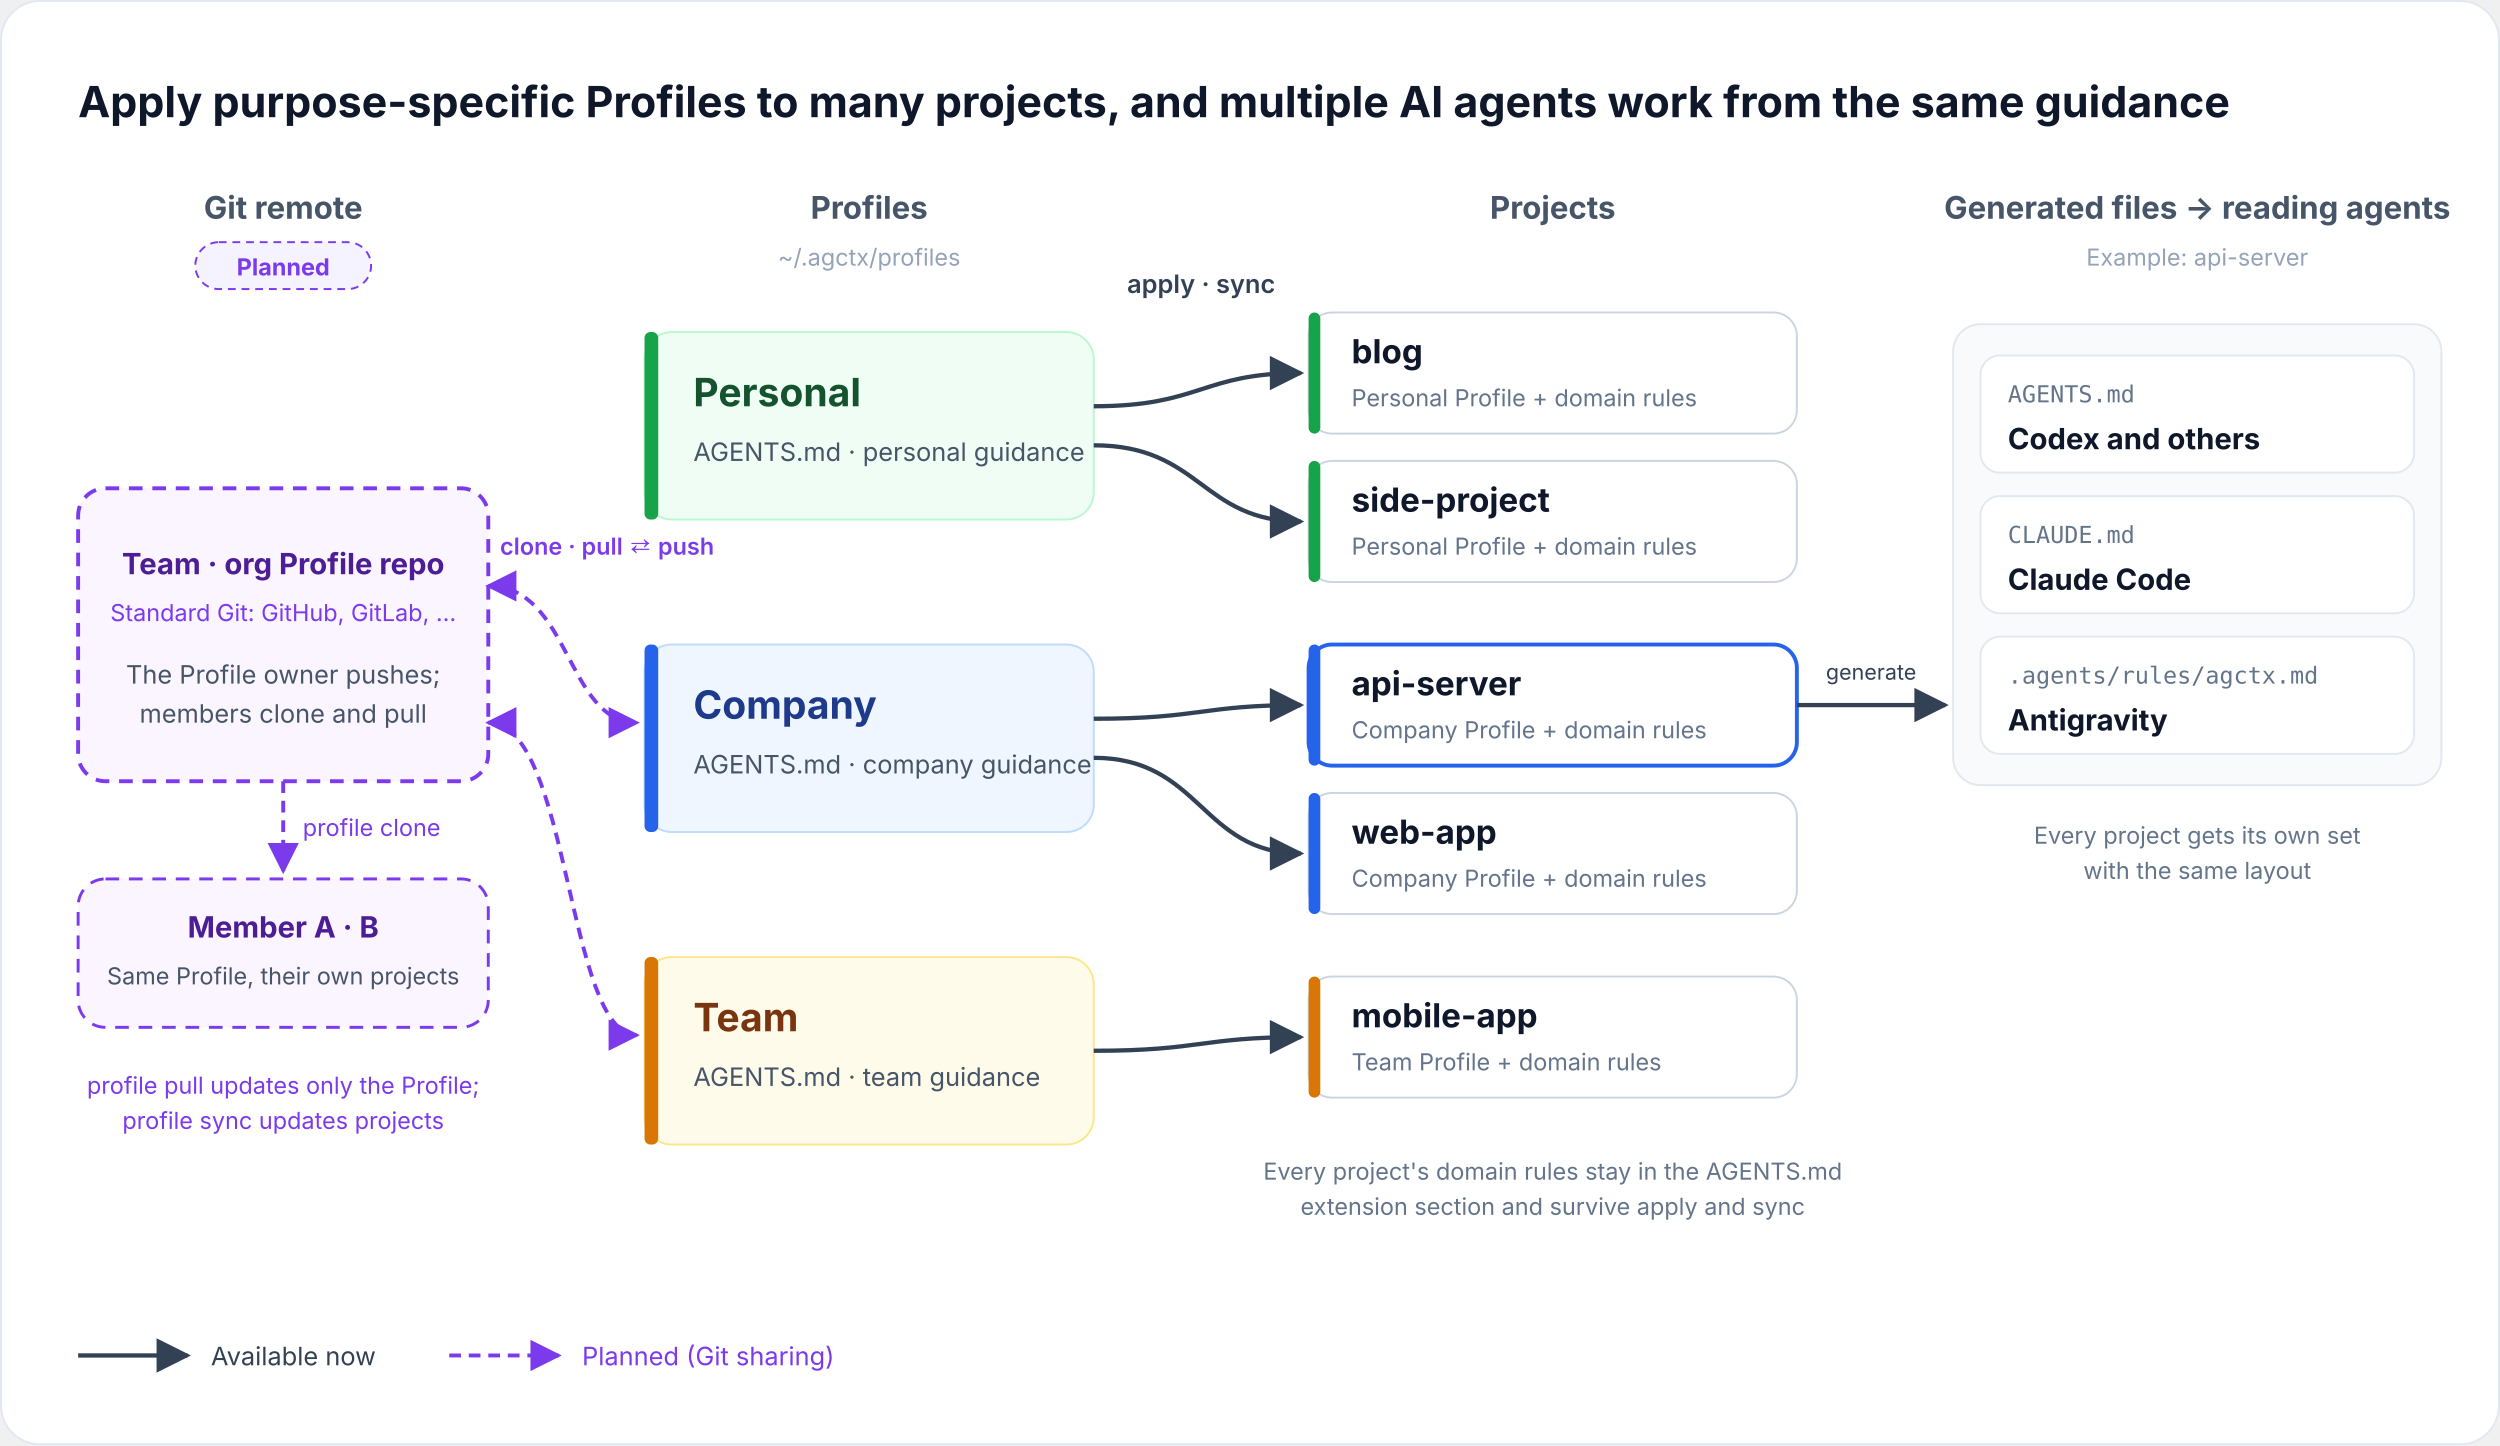
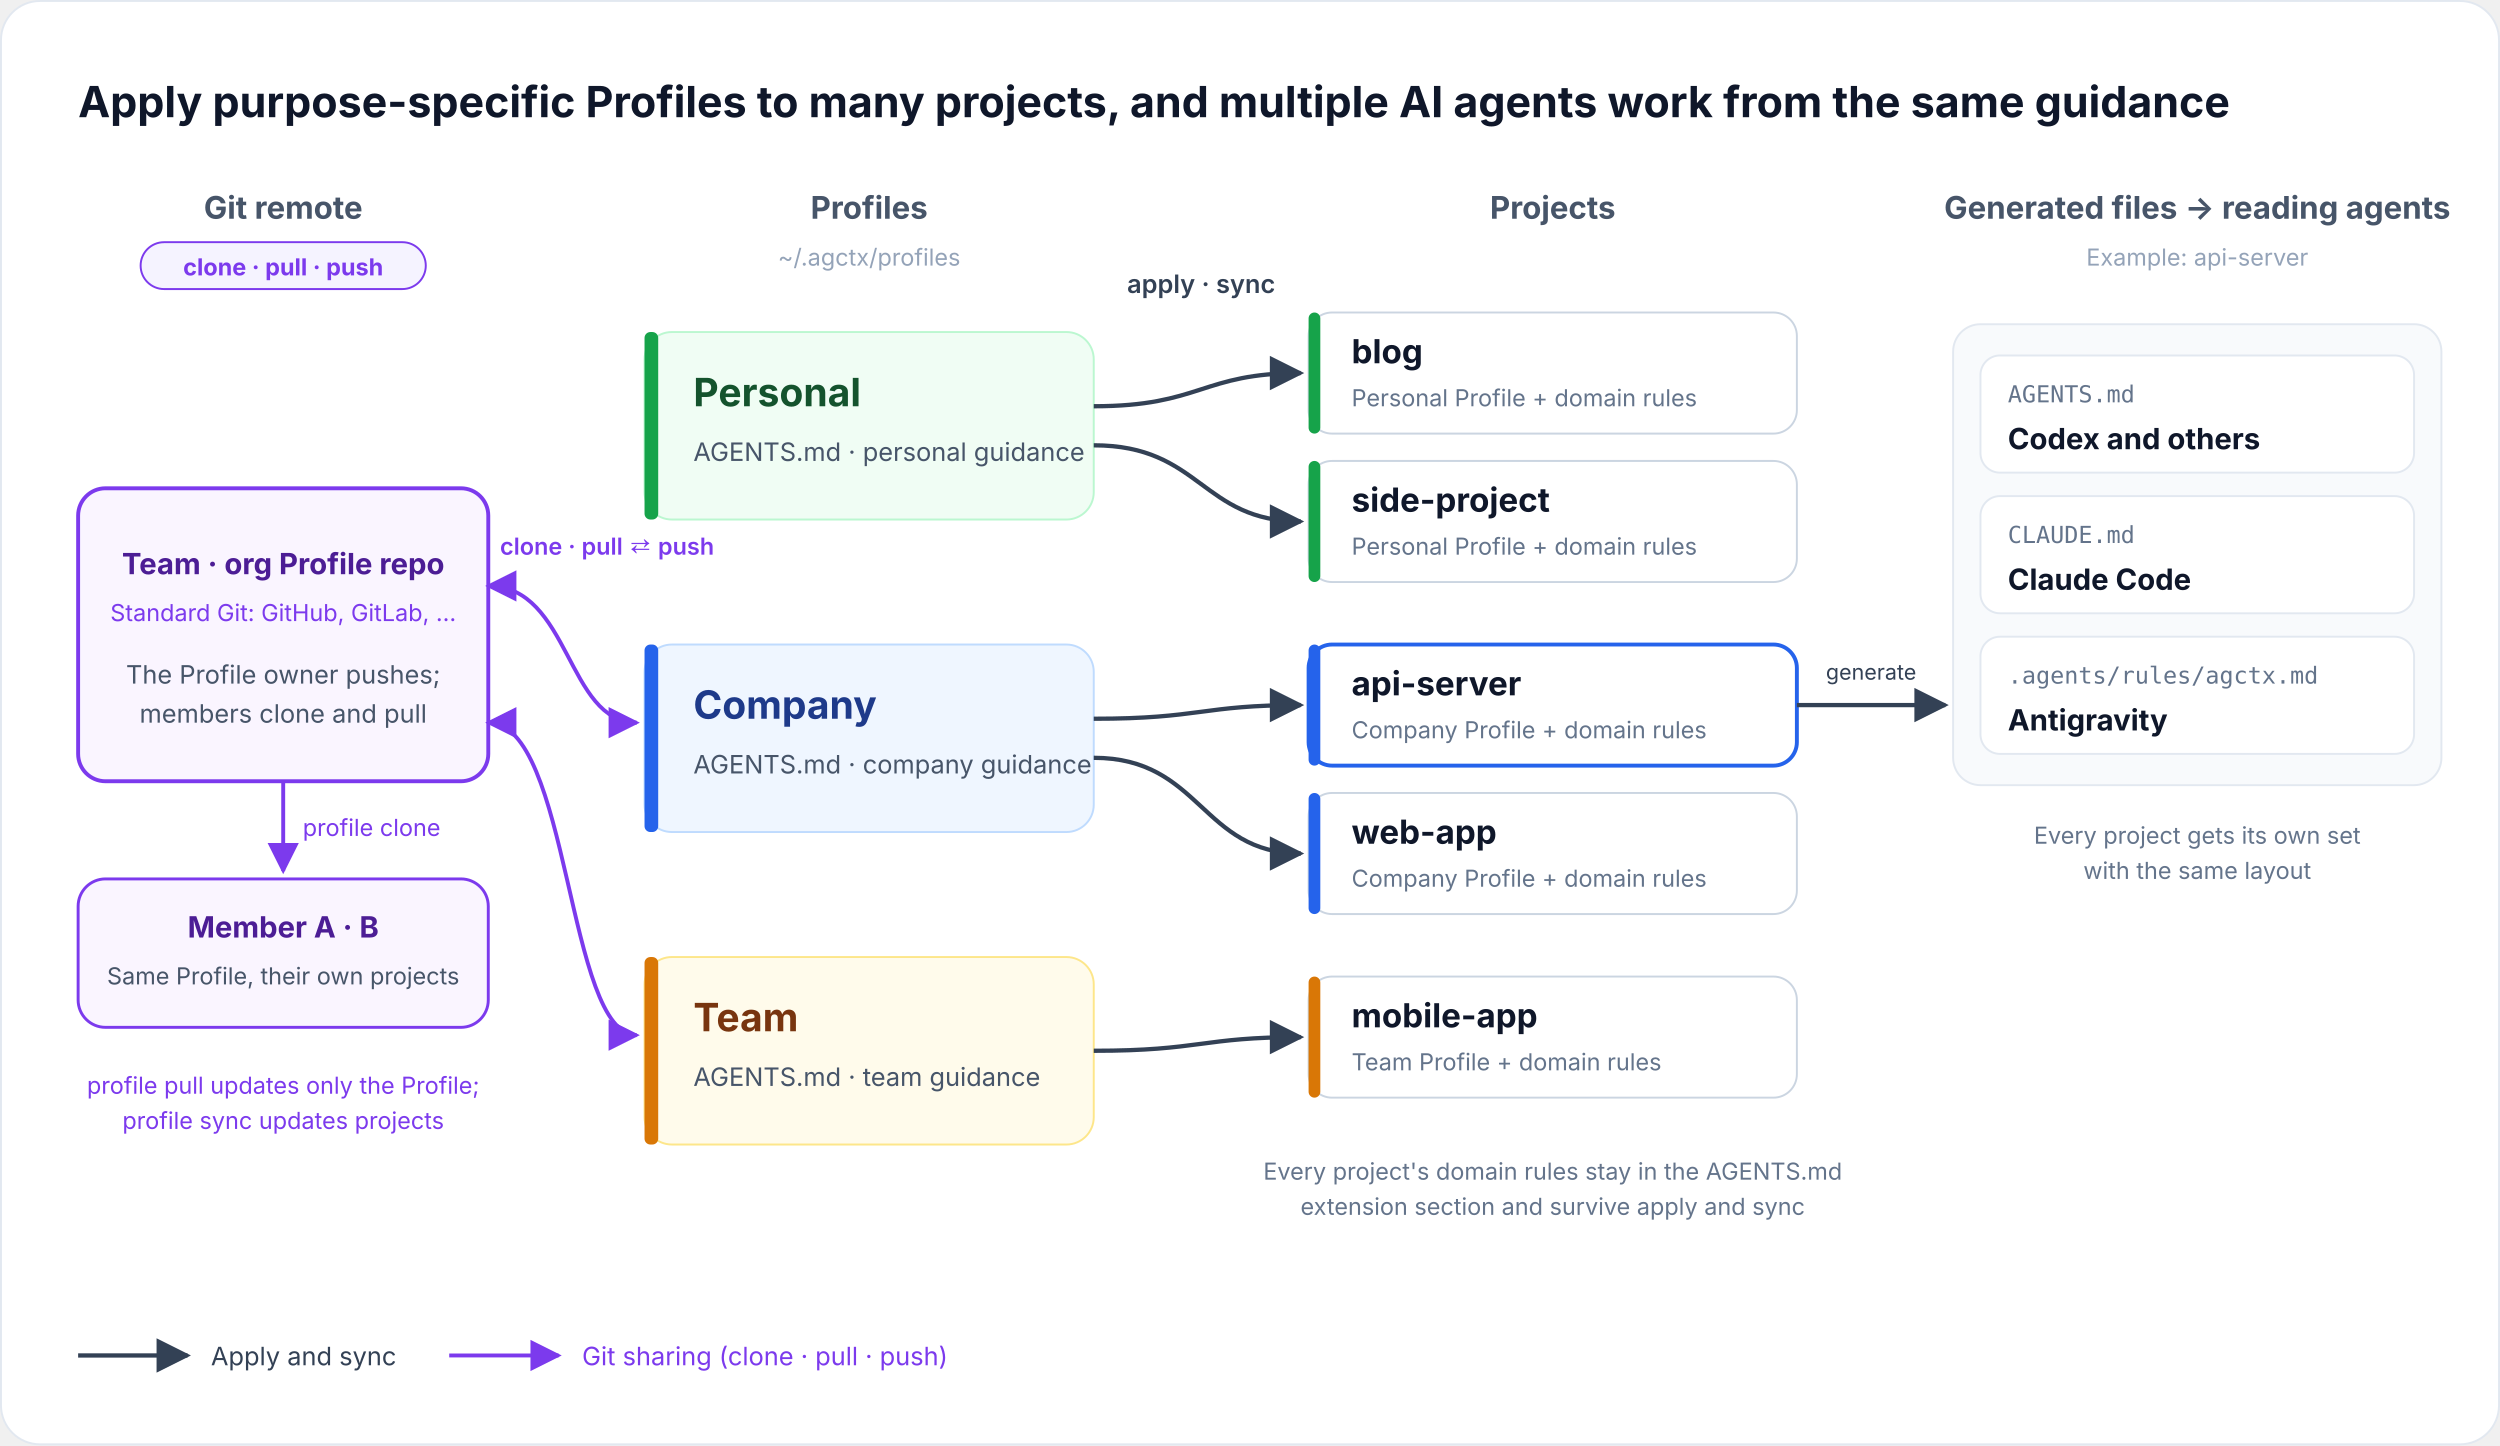
<svg xmlns="http://www.w3.org/2000/svg" width="1280" height="740" viewBox="0 0 1280 740" font-family="'Pretendard Variable', 'Pretendard', 'Inter', 'Helvetica Neue', Arial, sans-serif">
  <defs>
    <marker id="arrow" viewBox="0 0 10 10" refX="9" refY="5" markerWidth="8" markerHeight="8" orient="auto-start-reverse">
      <path d="M0,0 L10,5 L0,10 z" fill="#334155" />
    </marker>
    <marker id="arrow-plan" viewBox="0 0 10 10" refX="9" refY="5" markerWidth="8" markerHeight="8" orient="auto-start-reverse">
      <path d="M0,0 L10,5 L0,10 z" fill="#7c3aed" />
    </marker>
  </defs>
  <rect x="0.5" y="0.5" width="1279" height="739" rx="20" fill="#ffffff" stroke="#e2e8f0" />
  <text x="40" y="60" font-size="22" font-weight="700" fill="#0f172a">Apply purpose-specific Profiles to many projects, and multiple AI agents work from the same guidance</text>
  <text x="145" y="112" font-size="16" font-weight="700" fill="#475569" text-anchor="middle">Git remote</text>
-   <rect x="100" y="124" width="90" height="24" rx="12" fill="#f5f3ff" stroke="#7c3aed" stroke-dasharray="4 3" />
-   <text x="145" y="141" font-size="12" font-weight="700" fill="#7c3aed" text-anchor="middle">Planned</text>
+   <rect x="72" y="124" width="146" height="24" rx="12" fill="#f5f3ff" stroke="#7c3aed" />
+   <text x="145" y="141" font-size="12" font-weight="700" fill="#7c3aed" text-anchor="middle">clone · pull · push</text>
  <text x="445" y="112" font-size="16" font-weight="700" fill="#475569" text-anchor="middle">Profiles</text>
  <text x="445" y="136" font-size="12" fill="#94a3b8" text-anchor="middle">~/.agctx/profiles</text>
  <text x="795" y="112" font-size="16" font-weight="700" fill="#475569" text-anchor="middle">Projects</text>
  <text x="1125" y="112" font-size="16" font-weight="700" fill="#475569" text-anchor="middle">Generated files → reading agents</text>
  <text x="1125" y="136" font-size="12" fill="#94a3b8" text-anchor="middle">Example: api-server</text>
-   <rect x="40" y="250" width="210" height="150" rx="14" fill="#faf5ff" stroke="#7c3aed" stroke-width="2" stroke-dasharray="7 5" />
+   <rect x="40" y="250" width="210" height="150" rx="14" fill="#faf5ff" stroke="#7c3aed" stroke-width="2" />
  <text x="145" y="294" font-size="15" font-weight="700" fill="#4c1d95" text-anchor="middle">Team · org Profile repo</text>
  <text x="145" y="318" font-size="12" fill="#7c3aed" text-anchor="middle">Standard Git: GitHub, GitLab, …</text>
  <text x="145" y="350" font-size="13" fill="#475569" text-anchor="middle">The Profile owner pushes;</text>
  <text x="145" y="370" font-size="13" fill="#475569" text-anchor="middle">members clone and pull</text>
-   <rect x="40" y="450" width="210" height="76" rx="14" fill="#faf5ff" stroke="#7c3aed" stroke-width="1.5" stroke-dasharray="7 5" />
+   <rect x="40" y="450" width="210" height="76" rx="14" fill="#faf5ff" stroke="#7c3aed" stroke-width="1.5" />
  <text x="145" y="480" font-size="15" font-weight="700" fill="#4c1d95" text-anchor="middle">Member A · B</text>
  <text x="145" y="504" font-size="12" fill="#475569" text-anchor="middle">Same Profile, their own projects</text>
-   <path d="M145,400 L145,446" fill="none" stroke="#7c3aed" stroke-width="2" stroke-dasharray="6 4" marker-end="url(#arrow-plan)" />
+   <path d="M145,400 L145,446" fill="none" stroke="#7c3aed" stroke-width="2" marker-end="url(#arrow-plan)" />
  <text x="155" y="428" font-size="12" fill="#7c3aed">profile clone</text>
  <text x="145" y="560" font-size="12" fill="#7c3aed" text-anchor="middle">profile pull updates only the Profile;</text>
  <text x="145" y="578" font-size="12" fill="#7c3aed" text-anchor="middle">profile sync updates projects</text>
-   <path d="M250,300 C292,300 290,370 326,370" fill="none" stroke="#7c3aed" stroke-width="2" stroke-dasharray="6 4" marker-start="url(#arrow-plan)" marker-end="url(#arrow-plan)" />
-   <path d="M250,370 C292,370 290,530 326,530" fill="none" stroke="#7c3aed" stroke-width="2" stroke-dasharray="6 4" marker-start="url(#arrow-plan)" marker-end="url(#arrow-plan)" />
+   <path d="M250,300 C292,300 290,370 326,370" fill="none" stroke="#7c3aed" stroke-width="2" marker-start="url(#arrow-plan)" marker-end="url(#arrow-plan)" />
+   <path d="M250,370 C292,370 290,530 326,530" fill="none" stroke="#7c3aed" stroke-width="2" marker-start="url(#arrow-plan)" marker-end="url(#arrow-plan)" />
  <text x="256" y="284" font-size="12" font-weight="600" fill="#7c3aed">clone · pull ⇄ push</text>
  <g>
    <rect x="330" y="170" width="230" height="96" rx="14" fill="#f0fdf4" stroke="#bbf7d0" />
    <rect x="330" y="170" width="7" height="96" rx="3" fill="#16a34a" />
    <text x="355" y="208" font-size="20" font-weight="700" fill="#14532d">Personal</text>
    <text x="355" y="236" font-size="13" fill="#475569">AGENTS.md · personal guidance</text>
  </g>
  <g>
    <rect x="330" y="330" width="230" height="96" rx="14" fill="#eff6ff" stroke="#bfdbfe" />
    <rect x="330" y="330" width="7" height="96" rx="3" fill="#2563eb" />
    <text x="355" y="368" font-size="20" font-weight="700" fill="#1e3a8a">Company</text>
    <text x="355" y="396" font-size="13" fill="#475569">AGENTS.md · company guidance</text>
  </g>
  <g>
    <rect x="330" y="490" width="230" height="96" rx="14" fill="#fffbeb" stroke="#fde68a" />
    <rect x="330" y="490" width="7" height="96" rx="3" fill="#d97706" />
    <text x="355" y="528" font-size="20" font-weight="700" fill="#78350f">Team</text>
    <text x="355" y="556" font-size="13" fill="#475569">AGENTS.md · team guidance</text>
  </g>
  <text x="615" y="150" font-size="13" font-weight="600" fill="#334155" text-anchor="middle">apply · sync</text>
  <path d="M560,208 C615,208 615,191 666,191" fill="none" stroke="#334155" stroke-width="2.2" marker-end="url(#arrow)" />
  <path d="M560,228 C615,228 615,267 666,267" fill="none" stroke="#334155" stroke-width="2.2" marker-end="url(#arrow)" />
  <path d="M560,368 C615,368 615,361 666,361" fill="none" stroke="#334155" stroke-width="2.2" marker-end="url(#arrow)" />
  <path d="M560,388 C615,388 615,437 666,437" fill="none" stroke="#334155" stroke-width="2.2" marker-end="url(#arrow)" />
  <path d="M560,538 C615,538 615,531 666,531" fill="none" stroke="#334155" stroke-width="2.2" marker-end="url(#arrow)" />
  <g>
    <rect x="670" y="160" width="250" height="62" rx="12" fill="#ffffff" stroke="#cbd5e1" />
    <rect x="670" y="160" width="6" height="62" rx="3" fill="#16a34a" />
    <text x="692" y="186" font-size="17" font-weight="700" fill="#0f172a">blog</text>
    <text x="692" y="208" font-size="12" fill="#64748b">Personal Profile + domain rules</text>
  </g>
  <g>
    <rect x="670" y="236" width="250" height="62" rx="12" fill="#ffffff" stroke="#cbd5e1" />
    <rect x="670" y="236" width="6" height="62" rx="3" fill="#16a34a" />
    <text x="692" y="262" font-size="17" font-weight="700" fill="#0f172a">side-project</text>
    <text x="692" y="284" font-size="12" fill="#64748b">Personal Profile + domain rules</text>
  </g>
  <g>
    <rect x="670" y="330" width="250" height="62" rx="12" fill="#ffffff" stroke="#2563eb" stroke-width="2" />
    <rect x="670" y="330" width="6" height="62" rx="3" fill="#2563eb" />
    <text x="692" y="356" font-size="17" font-weight="700" fill="#0f172a">api-server</text>
    <text x="692" y="378" font-size="12" fill="#64748b">Company Profile + domain rules</text>
  </g>
  <g>
    <rect x="670" y="406" width="250" height="62" rx="12" fill="#ffffff" stroke="#cbd5e1" />
    <rect x="670" y="406" width="6" height="62" rx="3" fill="#2563eb" />
    <text x="692" y="432" font-size="17" font-weight="700" fill="#0f172a">web-app</text>
    <text x="692" y="454" font-size="12" fill="#64748b">Company Profile + domain rules</text>
  </g>
  <g>
    <rect x="670" y="500" width="250" height="62" rx="12" fill="#ffffff" stroke="#cbd5e1" />
    <rect x="670" y="500" width="6" height="62" rx="3" fill="#d97706" />
    <text x="692" y="526" font-size="17" font-weight="700" fill="#0f172a">mobile-app</text>
    <text x="692" y="548" font-size="12" fill="#64748b">Team Profile + domain rules</text>
  </g>
  <text x="795" y="604" font-size="12" fill="#64748b" text-anchor="middle">Every project's domain rules stay in the AGENTS.md</text>
  <text x="795" y="622" font-size="12" fill="#64748b" text-anchor="middle">extension section and survive apply and sync</text>
  <path d="M920,361 L996,361" fill="none" stroke="#334155" stroke-width="2.2" marker-end="url(#arrow)" />
  <text x="958" y="348" font-size="11" fill="#334155" text-anchor="middle">generate</text>
  <text x="1125" y="432" font-size="12" fill="#64748b" text-anchor="middle">Every project gets its own set</text>
  <text x="1125" y="450" font-size="12" fill="#64748b" text-anchor="middle">with the same layout</text>
  <rect x="1000" y="166" width="250" height="236" rx="14" fill="#f8fafc" stroke="#e2e8f0" />
  <g font-size="15" font-weight="700" fill="#0f172a">
    <rect x="1014" y="182" width="222" height="60" rx="10" fill="#ffffff" stroke="#e2e8f0" />
    <text x="1028" y="206" font-family="ui-monospace, 'SF Mono', Menlo, monospace" font-size="12" font-weight="400" fill="#64748b">AGENTS.md</text>
    <text x="1028" y="230">Codex and others</text>
    <rect x="1014" y="254" width="222" height="60" rx="10" fill="#ffffff" stroke="#e2e8f0" />
    <text x="1028" y="278" font-family="ui-monospace, 'SF Mono', Menlo, monospace" font-size="12" font-weight="400" fill="#64748b">CLAUDE.md</text>
    <text x="1028" y="302">Claude Code</text>
    <rect x="1014" y="326" width="222" height="60" rx="10" fill="#ffffff" stroke="#e2e8f0" />
    <text x="1028" y="350" font-family="ui-monospace, 'SF Mono', Menlo, monospace" font-size="12" font-weight="400" fill="#64748b">.agents/rules/agctx.md</text>
    <text x="1028" y="374">Antigravity</text>
  </g>
  <path d="M40,694 L96,694" stroke="#334155" stroke-width="2.2" marker-end="url(#arrow)" />
-   <text x="108" y="699" font-size="13" fill="#334155">Available now</text>
-   <path d="M230,694 L286,694" stroke="#7c3aed" stroke-width="2" stroke-dasharray="6 4" marker-end="url(#arrow-plan)" />
-   <text x="298" y="699" font-size="13" fill="#7c3aed">Planned (Git sharing)</text>
+   <text x="108" y="699" font-size="13" fill="#334155">Apply and sync</text>
+   <path d="M230,694 L286,694" stroke="#7c3aed" stroke-width="2" marker-end="url(#arrow-plan)" />
+   <text x="298" y="699" font-size="13" fill="#7c3aed">Git sharing (clone · pull · push)</text>
</svg>
